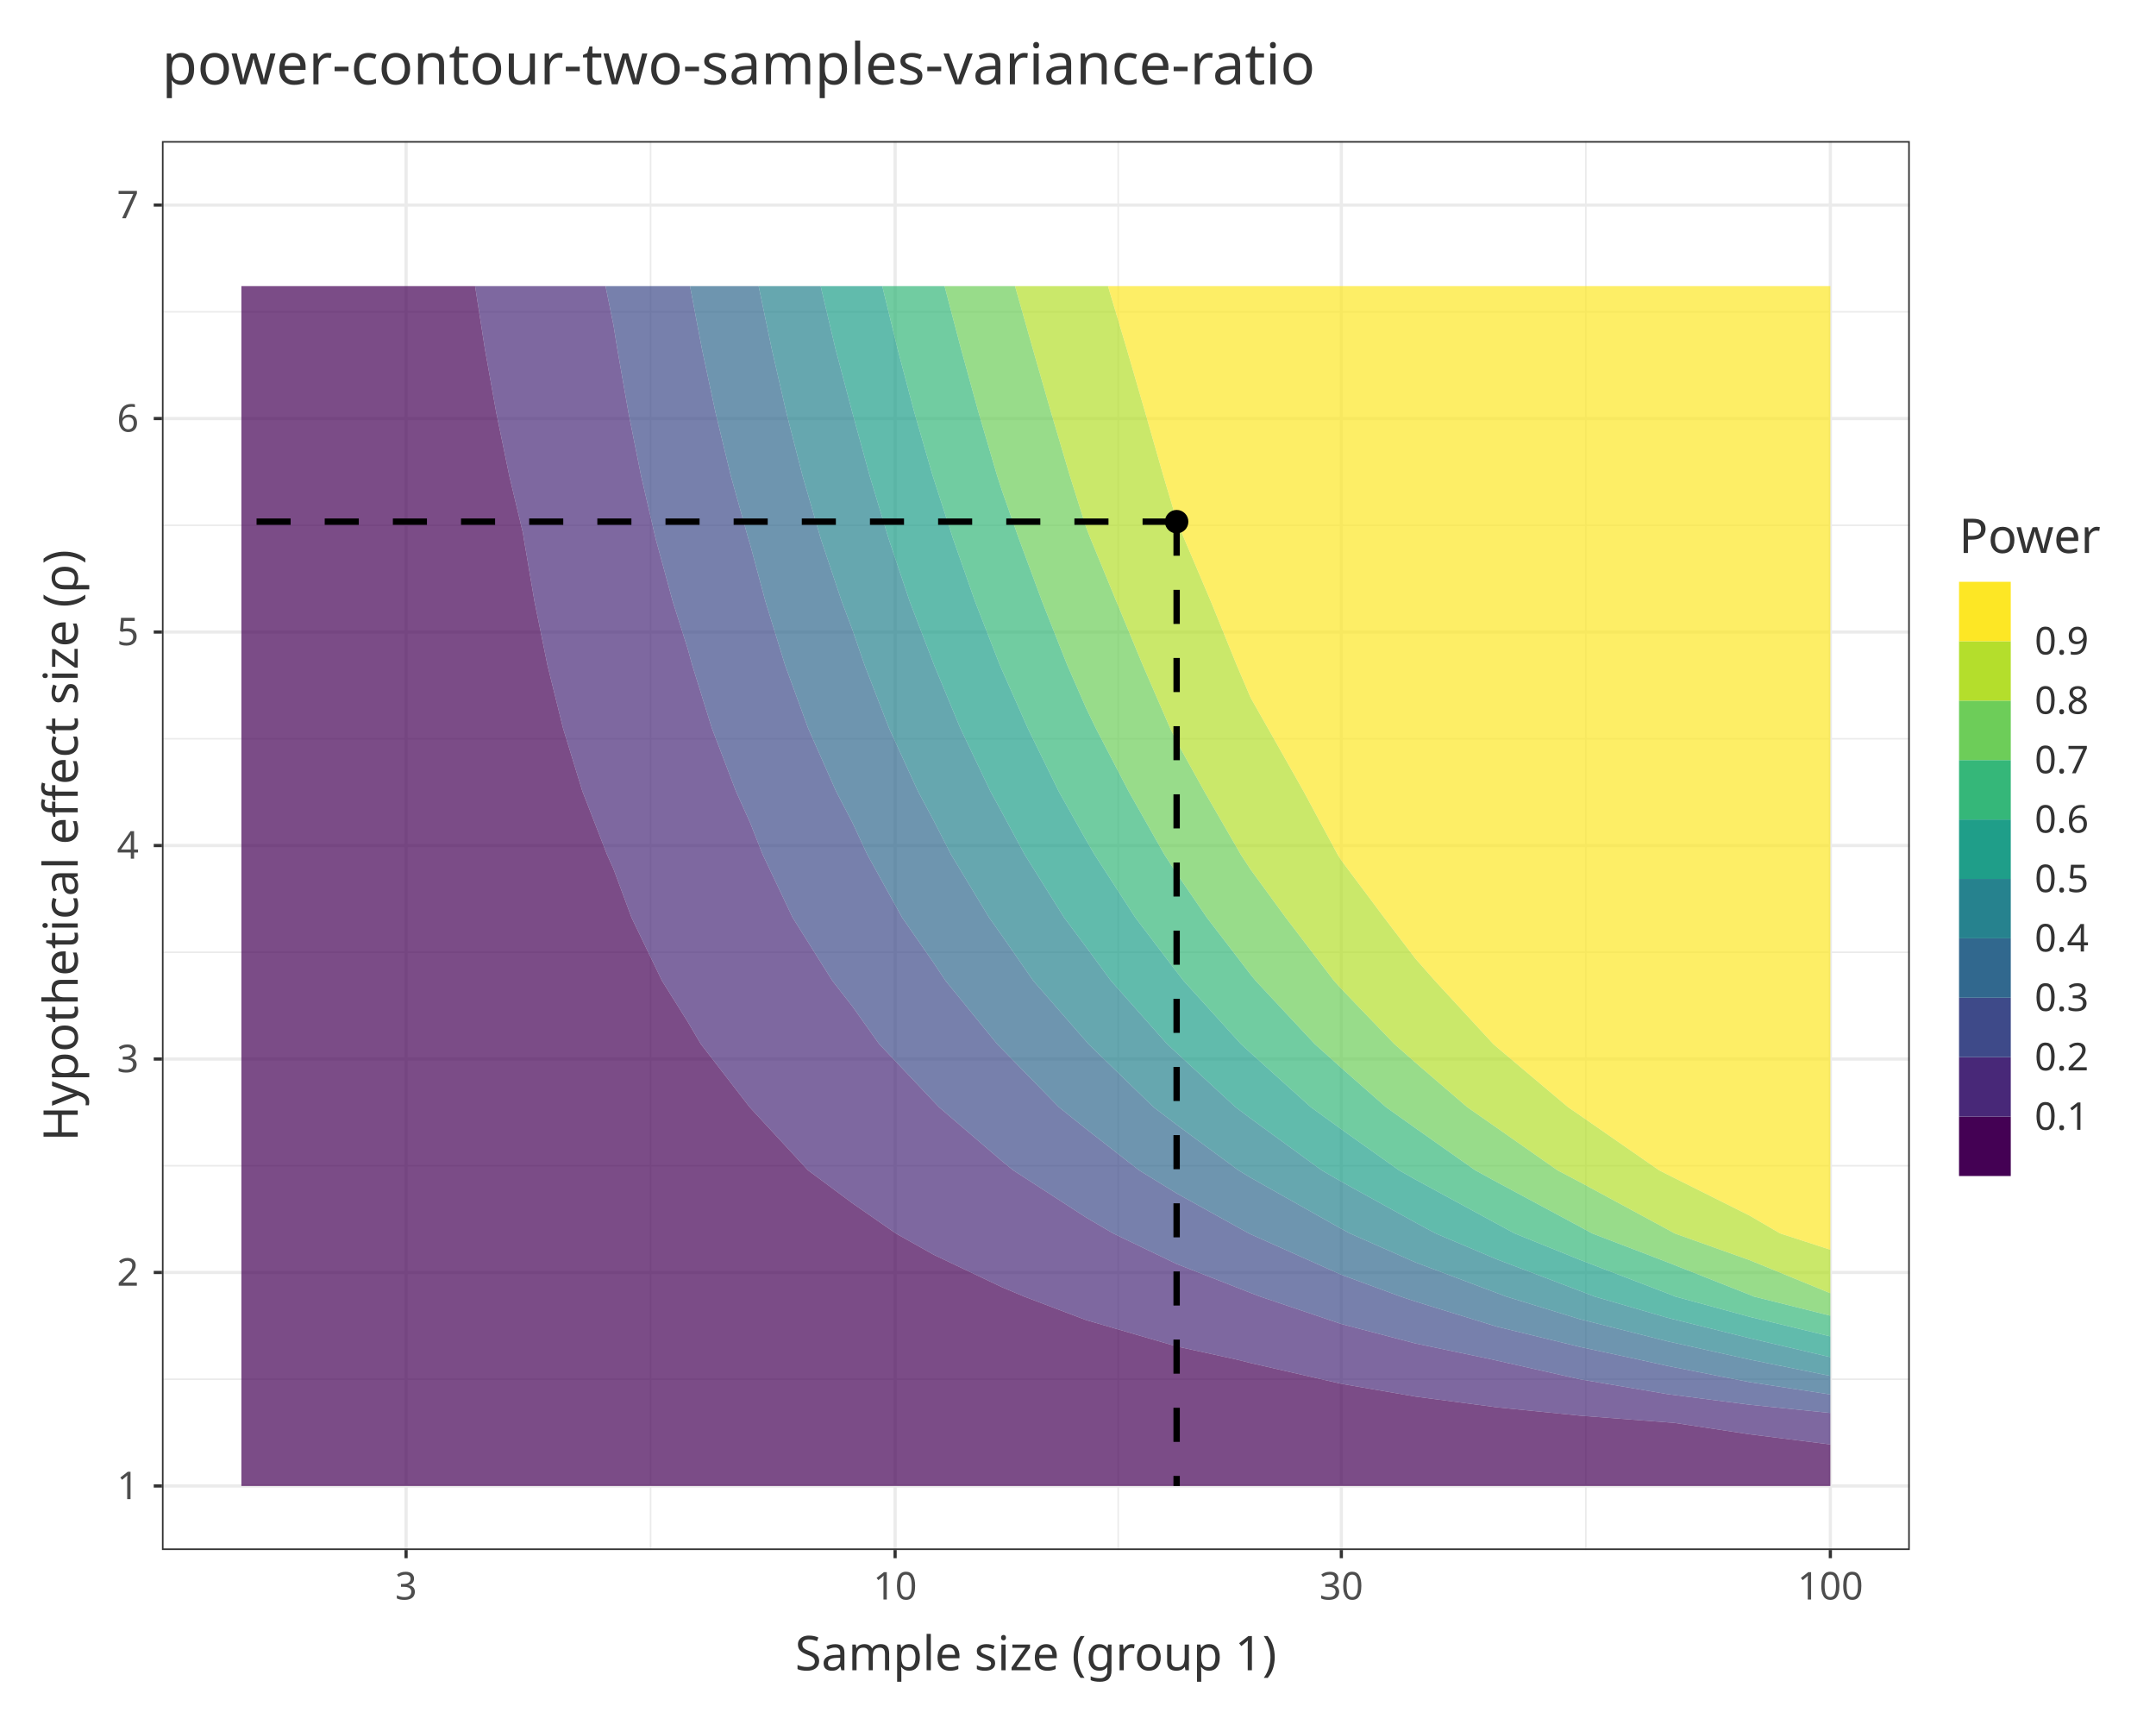
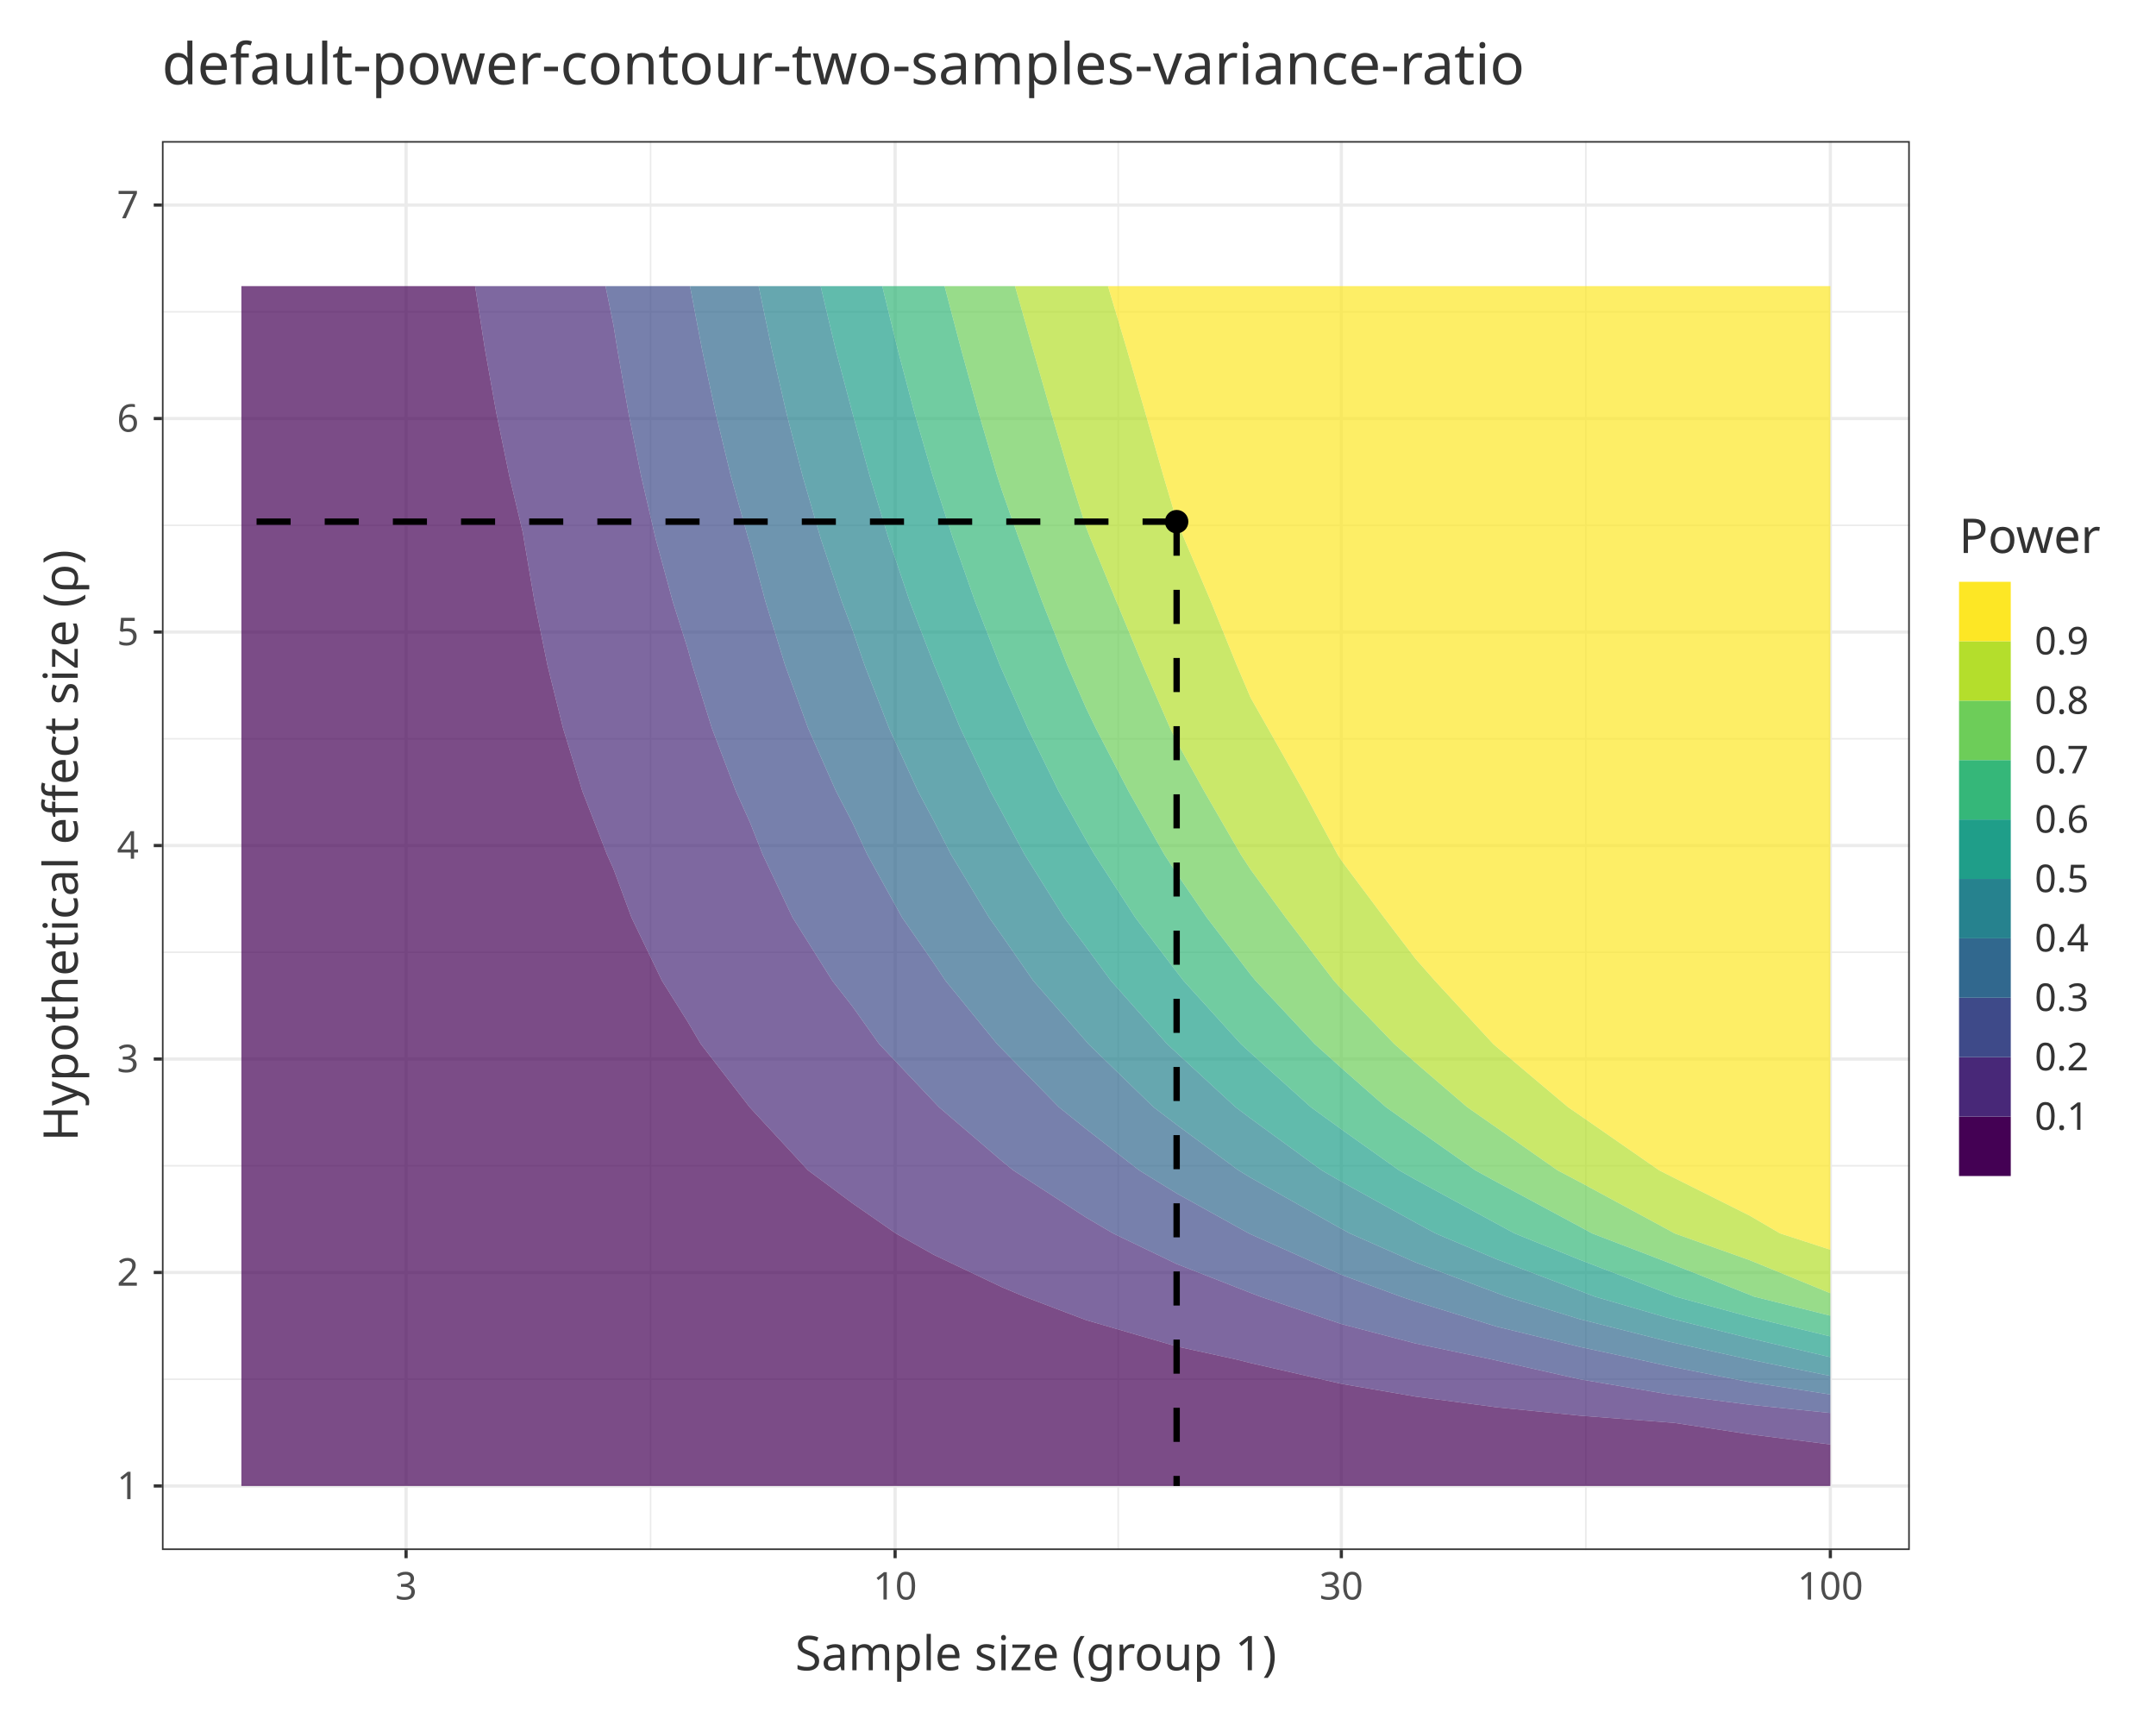
<svg xmlns="http://www.w3.org/2000/svg" class="svglite" data-engine-version="2.0" width="720.00pt" height="576.00pt" viewBox="0 0 720.00 576.00">
  <defs>
    <style type="text/css">
    .svglite line, .svglite polyline, .svglite polygon, .svglite path, .svglite rect, .svglite circle {
      fill: none;
      stroke: #000000;
      stroke-linecap: round;
      stroke-linejoin: round;
      stroke-miterlimit: 10.00;
    }
  </style>
  </defs>
  <rect width="100%" height="100%" style="stroke: none; fill: #FFFFFF;" />
  <defs>
    <clipPath id="cpMC4wMHw3MjAuMDB8MC4wMHw1NzYuMDA=">
      <rect x="0.00" y="0.00" width="720.00" height="576.00" />
    </clipPath>
  </defs>
  <g clip-path="url(#cpMC4wMHw3MjAuMDB8MC4wMHw1NzYuMDA=)">
    <rect x="0" y="0.00" width="720.00" height="576.00" style="stroke-width: 1.07; stroke: none;" />
  </g>
  <defs>
    <clipPath id="cpNTQuMDh8NjM3Ljc4fDQ3LjA5fDUxNy41Nw==">
      <rect x="54.08" y="47.09" width="583.70" height="470.49" />
    </clipPath>
  </defs>
  <g clip-path="url(#cpNTQuMDh8NjM3Ljc4fDQ3LjA5fDUxNy41Nw==)">
    <rect x="54.08" y="47.09" width="583.70" height="470.49" style="stroke-width: 1.07; stroke: none; fill: #FFFFFF;" />
    <polyline points="54.08,460.54 637.78,460.54 " style="stroke-width: 0.53; stroke: #EBEBEB; stroke-linecap: butt;" />
    <polyline points="54.08,389.26 637.78,389.26 " style="stroke-width: 0.53; stroke: #EBEBEB; stroke-linecap: butt;" />
    <polyline points="54.08,317.97 637.78,317.97 " style="stroke-width: 0.53; stroke: #EBEBEB; stroke-linecap: butt;" />
    <polyline points="54.08,246.69 637.78,246.69 " style="stroke-width: 0.53; stroke: #EBEBEB; stroke-linecap: butt;" />
    <polyline points="54.08,175.40 637.78,175.40 " style="stroke-width: 0.53; stroke: #EBEBEB; stroke-linecap: butt;" />
    <polyline points="54.08,104.12 637.78,104.12 " style="stroke-width: 0.53; stroke: #EBEBEB; stroke-linecap: butt;" />
    <polyline points="217.26,517.57 217.26,47.09 " style="stroke-width: 0.53; stroke: #EBEBEB; stroke-linecap: butt;" />
    <polyline points="373.43,517.57 373.43,47.09 " style="stroke-width: 0.53; stroke: #EBEBEB; stroke-linecap: butt;" />
    <polyline points="529.59,517.57 529.59,47.09 " style="stroke-width: 0.53; stroke: #EBEBEB; stroke-linecap: butt;" />
    <polyline points="54.08,496.19 637.78,496.19 " style="stroke-width: 1.07; stroke: #EBEBEB; stroke-linecap: butt;" />
    <polyline points="54.08,424.90 637.78,424.90 " style="stroke-width: 1.07; stroke: #EBEBEB; stroke-linecap: butt;" />
    <polyline points="54.08,353.62 637.78,353.62 " style="stroke-width: 1.07; stroke: #EBEBEB; stroke-linecap: butt;" />
    <polyline points="54.08,282.33 637.78,282.33 " style="stroke-width: 1.07; stroke: #EBEBEB; stroke-linecap: butt;" />
    <polyline points="54.08,211.04 637.78,211.04 " style="stroke-width: 1.07; stroke: #EBEBEB; stroke-linecap: butt;" />
    <polyline points="54.08,139.76 637.78,139.76 " style="stroke-width: 1.07; stroke: #EBEBEB; stroke-linecap: butt;" />
    <polyline points="54.08,68.47 637.78,68.47 " style="stroke-width: 1.07; stroke: #EBEBEB; stroke-linecap: butt;" />
    <polyline points="135.61,517.57 135.61,47.09 " style="stroke-width: 1.07; stroke: #EBEBEB; stroke-linecap: butt;" />
    <polyline points="298.92,517.57 298.92,47.09 " style="stroke-width: 1.07; stroke: #EBEBEB; stroke-linecap: butt;" />
    <polyline points="447.94,517.57 447.94,47.09 " style="stroke-width: 1.07; stroke: #EBEBEB; stroke-linecap: butt;" />
    <polyline points="611.25,517.57 611.25,47.09 " style="stroke-width: 1.07; stroke: #EBEBEB; stroke-linecap: butt;" />
    <path d="M 158.66 95.53 L 135.61 95.53 L 80.61 95.53 L 80.61 116.62 L 80.61 137.70 L 80.61 158.79 L 80.61 179.88 L 80.61 200.96 L 80.61 222.05 L 80.61 243.14 L 80.61 264.23 L 80.61 285.31 L 80.61 306.40 L 80.61 327.49 L 80.61 348.58 L 80.61 369.66 L 80.61 390.75 L 80.61 411.84 L 80.61 432.93 L 80.61 454.01 L 80.61 475.10 L 80.61 496.19 L 135.61 496.19 L 174.63 496.19 L 204.90 496.19 L 229.63 496.19 L 250.54 496.19 L 284.63 496.19 L 311.85 496.19 L 334.51 496.19 L 362.67 496.19 L 392.94 496.19 L 417.67 496.19 L 447.94 496.19 L 472.67 496.19 L 499.89 496.19 L 527.67 496.19 L 556.92 496.19 L 584.33 496.19 L 611.25 496.19 L 611.25 482.32 L 584.33 478.93 L 559.01 475.10 L 556.92 474.95 L 527.67 472.71 L 499.89 469.92 L 472.67 466.33 L 447.94 462.07 L 417.67 455.14 L 413.17 454.01 L 392.94 449.58 L 362.67 440.78 L 342.00 432.93 L 334.51 429.76 L 311.85 418.99 L 299.15 411.84 L 284.63 401.75 L 269.82 390.75 L 250.54 369.90 L 250.32 369.66 L 234.02 348.58 L 229.63 341.14 L 221.07 327.49 L 210.90 306.40 L 204.90 290.21 L 202.70 285.31 L 194.50 264.23 L 188.03 243.14 L 182.81 222.05 L 178.52 200.96 L 174.93 179.88 L 174.63 177.95 L 170.06 158.79 L 165.71 137.70 L 161.95 116.62 Z" style="fill-rule: evenodd; fill: #440154; fill-opacity: 0.70; stroke-width: 1.07; stroke: none; stroke-linecap: butt;" />
    <path d="M 204.90 108.69 L 202.22 95.53 L 174.63 95.53 L 158.66 95.53 L 161.95 116.62 L 165.71 137.70 L 170.06 158.79 L 174.63 177.95 L 174.93 179.88 L 178.52 200.96 L 182.81 222.05 L 188.03 243.14 L 194.50 264.23 L 202.70 285.31 L 204.90 290.21 L 210.90 306.40 L 221.07 327.49 L 229.63 341.14 L 234.02 348.58 L 250.32 369.66 L 250.54 369.90 L 269.82 390.75 L 284.63 401.75 L 299.15 411.84 L 311.85 418.99 L 334.51 429.76 L 342.00 432.93 L 362.67 440.78 L 392.94 449.58 L 413.17 454.01 L 417.67 455.14 L 447.94 462.07 L 472.67 466.33 L 499.89 469.92 L 527.67 472.71 L 556.92 474.95 L 559.01 475.10 L 584.33 478.93 L 611.25 482.32 L 611.25 475.10 L 611.25 471.81 L 584.33 469.06 L 556.92 465.53 L 527.67 460.57 L 499.89 454.31 L 498.61 454.01 L 472.67 448.59 L 447.94 442.10 L 420.81 432.93 L 417.67 431.73 L 392.94 422.05 L 371.73 411.84 L 362.67 406.51 L 338.34 390.75 L 334.51 387.62 L 313.55 369.66 L 311.85 367.87 L 293.58 348.58 L 284.63 336.01 L 277.97 327.49 L 264.70 306.40 L 254.69 285.31 L 250.54 274.78 L 245.78 264.23 L 237.73 243.14 L 231.16 222.05 L 229.63 216.50 L 224.70 200.96 L 218.96 179.88 L 214.07 158.79 L 209.86 137.70 L 206.17 116.62 Z" style="fill-rule: evenodd; fill: #482878; fill-opacity: 0.70; stroke-width: 1.07; stroke: none; stroke-linecap: butt;" />
    <path d="M 229.63 95.53 L 204.90 95.53 L 202.22 95.53 L 204.90 108.69 L 206.17 116.62 L 209.86 137.70 L 214.07 158.79 L 218.96 179.88 L 224.70 200.96 L 229.63 216.50 L 231.16 222.05 L 237.73 243.14 L 245.78 264.23 L 250.54 274.78 L 254.69 285.31 L 264.70 306.40 L 277.97 327.49 L 284.63 336.01 L 293.58 348.58 L 311.85 367.87 L 313.55 369.66 L 334.51 387.62 L 338.34 390.75 L 362.67 406.51 L 371.73 411.84 L 392.94 422.05 L 417.67 431.73 L 420.81 432.93 L 447.94 442.10 L 472.67 448.59 L 498.61 454.01 L 499.89 454.31 L 527.67 460.57 L 556.92 465.53 L 584.33 469.06 L 611.25 471.81 L 611.25 465.63 L 584.33 461.52 L 556.92 456.11 L 547.40 454.01 L 527.67 449.76 L 499.89 442.99 L 472.67 434.58 L 467.74 432.93 L 447.94 425.66 L 417.67 412.13 L 417.05 411.84 L 392.94 398.47 L 380.38 390.75 L 362.67 376.93 L 353.59 369.66 L 334.51 350.16 L 332.97 348.58 L 315.77 327.49 L 311.85 321.61 L 301.28 306.40 L 289.61 285.31 L 284.63 274.60 L 279.21 264.23 L 269.87 243.14 L 262.17 222.05 L 255.66 200.96 L 250.54 181.90 L 249.92 179.88 L 244.04 158.79 L 238.94 137.70 L 234.44 116.62 L 230.43 95.53 Z" style="fill-rule: evenodd; fill: #3E4A89; fill-opacity: 0.70; stroke-width: 1.07; stroke: none; stroke-linecap: butt;" />
    <path d="M 253.35 95.53 L 250.54 95.53 L 230.43 95.53 L 234.44 116.62 L 238.94 137.70 L 244.04 158.79 L 249.92 179.88 L 250.54 181.90 L 255.66 200.96 L 262.17 222.05 L 269.87 243.14 L 279.21 264.23 L 284.63 274.60 L 289.61 285.31 L 301.28 306.40 L 311.85 321.61 L 315.77 327.49 L 332.97 348.58 L 334.51 350.16 L 353.59 369.66 L 362.67 376.93 L 380.38 390.75 L 392.94 398.47 L 417.05 411.84 L 417.67 412.13 L 447.94 425.66 L 467.74 432.93 L 472.67 434.58 L 499.89 442.99 L 527.67 449.76 L 547.40 454.01 L 556.92 456.11 L 584.33 461.52 L 611.25 465.63 L 611.25 459.44 L 584.45 454.01 L 584.33 453.98 L 556.92 447.89 L 527.67 440.51 L 503.00 432.93 L 499.89 431.76 L 472.67 421.51 L 450.78 411.84 L 447.94 410.31 L 417.67 393.25 L 413.54 390.75 L 392.94 375.56 L 385.21 369.66 L 363.46 348.58 L 362.67 347.65 L 345.06 327.49 L 334.51 312.28 L 330.32 306.40 L 317.59 285.31 L 311.85 274.08 L 306.57 264.23 L 296.90 243.14 L 288.72 222.05 L 284.63 210.17 L 281.15 200.96 L 274.10 179.88 L 267.99 158.79 L 262.59 137.70 L 257.75 116.62 Z" style="fill-rule: evenodd; fill: #31688E; fill-opacity: 0.70; stroke-width: 1.07; stroke: none; stroke-linecap: butt;" />
    <path d="M 253.35 95.53 L 257.75 116.62 L 262.59 137.70 L 267.99 158.79 L 274.10 179.88 L 281.15 200.96 L 284.63 210.17 L 288.72 222.05 L 296.90 243.14 L 306.57 264.23 L 311.85 274.08 L 317.59 285.31 L 330.32 306.40 L 334.51 312.28 L 345.06 327.49 L 362.67 347.65 L 363.46 348.58 L 385.21 369.66 L 392.94 375.56 L 413.54 390.75 L 417.67 393.25 L 447.94 410.31 L 450.78 411.84 L 472.67 421.51 L 499.89 431.76 L 503.00 432.93 L 527.67 440.51 L 556.92 447.89 L 584.33 453.98 L 584.45 454.01 L 611.25 459.44 L 611.25 454.01 L 611.25 453.17 L 584.33 446.85 L 556.92 440.03 L 532.51 432.93 L 527.67 431.07 L 499.89 420.51 L 479.39 411.84 L 472.67 408.21 L 447.94 394.56 L 441.34 390.75 L 417.67 373.49 L 412.59 369.66 L 392.94 351.55 L 389.73 348.58 L 371.00 327.49 L 362.67 316.17 L 355.38 306.40 L 342.17 285.31 L 334.51 271.10 L 330.75 264.23 L 320.69 243.14 L 311.95 222.05 L 311.85 221.79 L 303.85 200.96 L 296.76 179.88 L 290.41 158.79 L 284.63 137.70 L 284.63 137.70 L 279.05 116.62 L 274.06 95.53 Z" style="fill-rule: evenodd; fill: #26828E; fill-opacity: 0.70; stroke-width: 1.07; stroke: none; stroke-linecap: butt;" />
    <path d="M 294.64 95.53 L 284.63 95.53 L 274.06 95.53 L 279.05 116.62 L 284.63 137.70 L 284.63 137.70 L 290.41 158.79 L 296.76 179.88 L 303.85 200.96 L 311.85 221.79 L 311.95 222.05 L 320.69 243.14 L 330.75 264.23 L 334.51 271.10 L 342.17 285.31 L 355.38 306.40 L 362.67 316.17 L 371.00 327.49 L 389.73 348.58 L 392.94 351.55 L 412.59 369.66 L 417.67 373.49 L 441.34 390.75 L 447.94 394.56 L 472.67 408.21 L 479.39 411.84 L 499.89 420.51 L 527.67 431.07 L 532.51 432.93 L 556.92 440.03 L 584.33 446.85 L 611.25 453.17 L 611.25 446.24 L 584.33 439.71 L 559.47 432.93 L 556.92 431.91 L 527.67 420.69 L 505.79 411.84 L 499.89 408.64 L 472.67 393.85 L 467.18 390.75 L 447.94 377.07 L 437.73 369.66 L 417.67 351.59 L 414.38 348.58 L 395.26 327.49 L 392.94 324.51 L 379.16 306.40 L 365.49 285.31 L 362.67 280.45 L 353.55 264.23 L 343.22 243.14 L 334.51 223.47 L 333.89 222.05 L 325.67 200.96 L 318.28 179.88 L 311.85 160.00 L 311.46 158.79 L 305.35 137.70 L 299.78 116.62 Z" style="fill-rule: evenodd; fill: #1F9E89; fill-opacity: 0.70; stroke-width: 1.07; stroke: none; stroke-linecap: butt;" />
    <path d="M 315.44 95.53 L 311.85 95.53 L 294.64 95.53 L 299.78 116.62 L 305.35 137.70 L 311.46 158.79 L 311.85 160.00 L 318.28 179.88 L 325.67 200.96 L 333.89 222.05 L 334.51 223.47 L 343.22 243.14 L 353.55 264.23 L 362.67 280.45 L 365.49 285.31 L 379.16 306.40 L 392.94 324.51 L 395.26 327.49 L 414.38 348.58 L 417.67 351.59 L 437.73 369.66 L 447.94 377.07 L 467.18 390.75 L 472.67 393.85 L 499.89 408.64 L 505.79 411.84 L 527.67 420.69 L 556.92 431.91 L 559.47 432.93 L 584.33 439.71 L 611.25 446.24 L 611.25 439.32 L 585.70 432.93 L 584.33 432.35 L 556.92 421.51 L 531.68 411.84 L 527.67 409.64 L 499.89 394.71 L 492.64 390.75 L 472.67 376.67 L 462.82 369.66 L 447.94 356.58 L 439.04 348.58 L 419.34 327.49 L 417.67 325.45 L 403.04 306.40 L 392.94 291.63 L 388.83 285.31 L 376.90 264.23 L 365.94 243.14 L 362.67 236.37 L 356.40 222.05 L 348.06 200.96 L 340.26 179.88 L 334.51 163.53 L 332.98 158.79 L 326.78 137.70 L 320.97 116.62 Z" style="fill-rule: evenodd; fill: #35B779; fill-opacity: 0.70; stroke-width: 1.07; stroke: none; stroke-linecap: butt;" />
    <path d="M 338.97 95.53 L 334.51 95.53 L 315.44 95.53 L 320.97 116.62 L 326.78 137.70 L 332.98 158.79 L 334.51 163.53 L 340.26 179.88 L 348.06 200.96 L 356.40 222.05 L 362.67 236.37 L 365.94 243.14 L 376.90 264.23 L 388.83 285.31 L 392.94 291.63 L 403.04 306.40 L 417.67 325.45 L 419.34 327.49 L 439.04 348.58 L 447.94 356.58 L 462.82 369.66 L 472.67 376.67 L 492.64 390.75 L 499.89 394.71 L 527.67 409.64 L 531.68 411.84 L 556.92 421.51 L 584.33 432.35 L 585.70 432.93 L 611.25 439.32 L 611.25 432.93 L 611.25 431.82 L 584.33 420.79 L 559.22 411.84 L 556.92 410.55 L 527.67 394.74 L 520.10 390.75 L 499.89 376.59 L 489.96 369.66 L 472.67 354.79 L 465.62 348.58 L 447.94 330.18 L 445.49 327.49 L 429.38 306.40 L 417.67 290.38 L 414.35 285.31 L 402.18 264.23 L 392.94 247.59 L 390.77 243.14 L 381.62 222.05 L 372.88 200.96 L 364.20 179.88 L 362.67 175.96 L 357.26 158.79 L 351.01 137.70 L 344.95 116.62 Z" style="fill-rule: evenodd; fill: #6DCD59; fill-opacity: 0.70; stroke-width: 1.07; stroke: none; stroke-linecap: butt;" />
    <path d="M 370.01 95.53 L 362.67 95.53 L 338.97 95.53 L 344.95 116.62 L 351.01 137.70 L 357.26 158.79 L 362.67 175.96 L 364.20 179.88 L 372.88 200.96 L 381.62 222.05 L 390.77 243.14 L 392.94 247.59 L 402.18 264.23 L 414.35 285.31 L 417.67 290.38 L 429.38 306.40 L 445.49 327.49 L 447.94 330.18 L 465.62 348.58 L 472.67 354.79 L 489.96 369.66 L 499.89 376.59 L 520.10 390.75 L 527.67 394.74 L 556.92 410.55 L 559.22 411.84 L 584.33 420.79 L 611.25 431.82 L 611.25 417.30 L 594.45 411.84 L 584.33 405.92 L 556.92 392.22 L 554.04 390.75 L 527.67 372.44 L 523.62 369.66 L 499.89 349.66 L 498.66 348.58 L 479.21 327.49 L 472.67 320.08 L 462.24 306.40 L 447.94 287.30 L 446.69 285.31 L 435.34 264.23 L 423.42 243.14 L 417.67 233.01 L 412.99 222.05 L 404.43 200.96 L 395.47 179.88 L 392.94 173.76 L 388.49 158.79 L 382.44 137.70 L 376.32 116.62 Z" style="fill-rule: evenodd; fill: #B4DE2C; fill-opacity: 0.70; stroke-width: 1.07; stroke: none; stroke-linecap: butt;" />
    <path d="M 611.25 95.53 L 584.33 95.53 L 556.92 95.53 L 527.67 95.53 L 499.89 95.53 L 472.67 95.53 L 447.94 95.53 L 417.67 95.53 L 392.94 95.53 L 370.01 95.53 L 376.32 116.62 L 382.44 137.70 L 388.49 158.79 L 392.94 173.76 L 395.47 179.88 L 404.43 200.96 L 412.99 222.05 L 417.67 233.01 L 423.42 243.14 L 435.34 264.23 L 446.69 285.31 L 447.94 287.30 L 462.24 306.40 L 472.67 320.08 L 479.21 327.49 L 498.66 348.58 L 499.89 349.66 L 523.62 369.66 L 527.67 372.44 L 554.04 390.75 L 556.92 392.22 L 584.33 405.92 L 594.45 411.84 L 611.25 417.30 L 611.25 411.84 L 611.25 390.75 L 611.25 369.66 L 611.25 348.58 L 611.25 327.49 L 611.25 306.40 L 611.25 285.31 L 611.25 264.23 L 611.25 243.14 L 611.25 222.05 L 611.25 200.96 L 611.25 179.88 L 611.25 158.79 L 611.25 137.70 L 611.25 116.62 Z" style="fill-rule: evenodd; fill: #FDE725; fill-opacity: 0.70; stroke-width: 1.07; stroke: none; stroke-linecap: butt;" />
    <line x1="392.94" y1="174.19" x2="392.94" y2="496.19" style="stroke-width: 2.13; stroke-dasharray: 11.38,11.38; stroke-linecap: butt;" />
    <line x1="392.94" y1="174.19" x2="80.61" y2="174.19" style="stroke-width: 2.13; stroke-dasharray: 11.38,11.38; stroke-linecap: butt;" />
    <circle cx="392.94" cy="174.19" r="3.56" style="stroke-width: 0.71; fill: #000000;" />
    <rect x="54.08" y="47.09" width="583.70" height="470.49" style="stroke-width: 1.07; stroke: #333333;" />
  </g>
  <g clip-path="url(#cpMC4wMHw3MjAuMDB8MC4wMHw1NzYuMDA=)">
    <text x="46.36" y="500.59" text-anchor="end" style="font-size: 12.80px; fill: #4D4D4D; font-family: sans;" textLength="7.12px" lengthAdjust="spacingAndGlyphs">1</text>
    <text x="46.36" y="429.31" text-anchor="end" style="font-size: 12.80px; fill: #4D4D4D; font-family: sans;" textLength="7.12px" lengthAdjust="spacingAndGlyphs">2</text>
    <text x="46.36" y="358.02" text-anchor="end" style="font-size: 12.80px; fill: #4D4D4D; font-family: sans;" textLength="7.12px" lengthAdjust="spacingAndGlyphs">3</text>
    <text x="46.36" y="286.73" text-anchor="end" style="font-size: 12.80px; fill: #4D4D4D; font-family: sans;" textLength="7.12px" lengthAdjust="spacingAndGlyphs">4</text>
    <text x="46.36" y="215.45" text-anchor="end" style="font-size: 12.80px; fill: #4D4D4D; font-family: sans;" textLength="7.12px" lengthAdjust="spacingAndGlyphs">5</text>
    <text x="46.36" y="144.16" text-anchor="end" style="font-size: 12.80px; fill: #4D4D4D; font-family: sans;" textLength="7.12px" lengthAdjust="spacingAndGlyphs">6</text>
    <text x="46.36" y="72.88" text-anchor="end" style="font-size: 12.80px; fill: #4D4D4D; font-family: sans;" textLength="7.12px" lengthAdjust="spacingAndGlyphs">7</text>
    <polyline points="51.34,496.19 54.08,496.19 " style="stroke-width: 1.07; stroke: #333333; stroke-linecap: butt;" />
    <polyline points="51.34,424.90 54.08,424.90 " style="stroke-width: 1.07; stroke: #333333; stroke-linecap: butt;" />
    <polyline points="51.34,353.62 54.08,353.62 " style="stroke-width: 1.07; stroke: #333333; stroke-linecap: butt;" />
    <polyline points="51.34,282.33 54.08,282.33 " style="stroke-width: 1.07; stroke: #333333; stroke-linecap: butt;" />
    <polyline points="51.34,211.04 54.08,211.04 " style="stroke-width: 1.07; stroke: #333333; stroke-linecap: butt;" />
    <polyline points="51.34,139.76 54.08,139.76 " style="stroke-width: 1.07; stroke: #333333; stroke-linecap: butt;" />
    <polyline points="51.34,68.47 54.08,68.47 " style="stroke-width: 1.07; stroke: #333333; stroke-linecap: butt;" />
    <polyline points="135.61,520.31 135.61,517.57 " style="stroke-width: 1.07; stroke: #333333; stroke-linecap: butt;" />
    <polyline points="298.92,520.31 298.92,517.57 " style="stroke-width: 1.07; stroke: #333333; stroke-linecap: butt;" />
    <polyline points="447.94,520.31 447.94,517.57 " style="stroke-width: 1.07; stroke: #333333; stroke-linecap: butt;" />
    <polyline points="611.25,520.31 611.25,517.57 " style="stroke-width: 1.07; stroke: #333333; stroke-linecap: butt;" />
    <text x="135.61" y="534.10" text-anchor="middle" style="font-size: 12.80px; fill: #4D4D4D; font-family: sans;" textLength="7.12px" lengthAdjust="spacingAndGlyphs">3</text>
    <text x="298.92" y="534.10" text-anchor="middle" style="font-size: 12.80px; fill: #4D4D4D; font-family: sans;" textLength="14.24px" lengthAdjust="spacingAndGlyphs">10</text>
    <text x="447.94" y="534.10" text-anchor="middle" style="font-size: 12.80px; fill: #4D4D4D; font-family: sans;" textLength="14.24px" lengthAdjust="spacingAndGlyphs">30</text>
    <text x="611.25" y="534.10" text-anchor="middle" style="font-size: 12.80px; fill: #4D4D4D; font-family: sans;" textLength="21.36px" lengthAdjust="spacingAndGlyphs">100</text>
    <text x="345.93" y="557.73" text-anchor="middle" style="font-size: 16.00px; fill: #333333; font-family: sans;" textLength="156.54px" lengthAdjust="spacingAndGlyphs">Sample size (group 1)</text>
    <text transform="translate(25.96,282.33) rotate(-90)" text-anchor="middle" style="font-size: 16.00px; fill: #333333; font-family: sans;" textLength="188.76px" lengthAdjust="spacingAndGlyphs">Hypothetical effect size (ρ)</text>
    <rect x="648.74" y="166.49" width="56.32" height="231.69" style="stroke-width: 1.07; stroke: none;" />
    <rect x="654.22" y="372.85" width="17.28" height="19.84" style="stroke-width: 0.75; stroke: none; fill: #440154;" />
    <rect x="654.22" y="353.01" width="17.28" height="19.84" style="stroke-width: 0.75; stroke: none; fill: #482878;" />
    <rect x="654.22" y="333.17" width="17.28" height="19.84" style="stroke-width: 0.75; stroke: none; fill: #3E4A89;" />
    <rect x="654.22" y="313.32" width="17.28" height="19.84" style="stroke-width: 0.75; stroke: none; fill: #31688E;" />
    <rect x="654.22" y="293.48" width="17.28" height="19.84" style="stroke-width: 0.75; stroke: none; fill: #26828E;" />
    <rect x="654.22" y="273.64" width="17.28" height="19.84" style="stroke-width: 0.75; stroke: none; fill: #1F9E89;" />
    <rect x="654.22" y="253.80" width="17.28" height="19.84" style="stroke-width: 0.75; stroke: none; fill: #35B779;" />
    <rect x="654.22" y="233.95" width="17.28" height="19.84" style="stroke-width: 0.75; stroke: none; fill: #6DCD59;" />
    <rect x="654.22" y="214.11" width="17.28" height="19.84" style="stroke-width: 0.75; stroke: none; fill: #B4DE2C;" />
    <rect x="654.22" y="194.27" width="17.28" height="19.84" style="stroke-width: 0.75; stroke: none; fill: #FDE725;" />
    <text x="679.47" y="377.26" style="font-size: 12.80px; fill: #333333; font-family: sans;" textLength="17.79px" lengthAdjust="spacingAndGlyphs">0.1</text>
    <text x="679.47" y="357.41" style="font-size: 12.80px; fill: #333333; font-family: sans;" textLength="17.79px" lengthAdjust="spacingAndGlyphs">0.2</text>
    <text x="679.47" y="337.57" style="font-size: 12.80px; fill: #333333; font-family: sans;" textLength="17.79px" lengthAdjust="spacingAndGlyphs">0.3</text>
    <text x="679.47" y="317.73" style="font-size: 12.80px; fill: #333333; font-family: sans;" textLength="17.79px" lengthAdjust="spacingAndGlyphs">0.4</text>
    <text x="679.47" y="297.89" style="font-size: 12.80px; fill: #333333; font-family: sans;" textLength="17.79px" lengthAdjust="spacingAndGlyphs">0.5</text>
    <text x="679.47" y="278.04" style="font-size: 12.80px; fill: #333333; font-family: sans;" textLength="17.79px" lengthAdjust="spacingAndGlyphs">0.6</text>
    <text x="679.47" y="258.20" style="font-size: 12.80px; fill: #333333; font-family: sans;" textLength="17.79px" lengthAdjust="spacingAndGlyphs">0.7</text>
    <text x="679.47" y="238.36" style="font-size: 12.80px; fill: #333333; font-family: sans;" textLength="17.79px" lengthAdjust="spacingAndGlyphs">0.8</text>
    <text x="679.47" y="218.52" style="font-size: 12.80px; fill: #333333; font-family: sans;" textLength="17.79px" lengthAdjust="spacingAndGlyphs">0.9</text>
    <text x="654.22" y="184.64" style="font-size: 16.00px; fill: #333333; font-family: sans;" textLength="45.36px" lengthAdjust="spacingAndGlyphs">Power</text>
-     <text x="54.08" y="28.16" style="font-size: 19.20px; fill: #333333; font-family: sans;" textLength="359.65px" lengthAdjust="spacingAndGlyphs">power-contour-two-samples-variance-ratio</text>
+     <text x="54.08" y="28.16" style="font-size: 19.20px; fill: #333333; font-family: sans;" textLength="423.69px" lengthAdjust="spacingAndGlyphs">default-power-contour-two-samples-variance-ratio</text>
  </g>
</svg>
